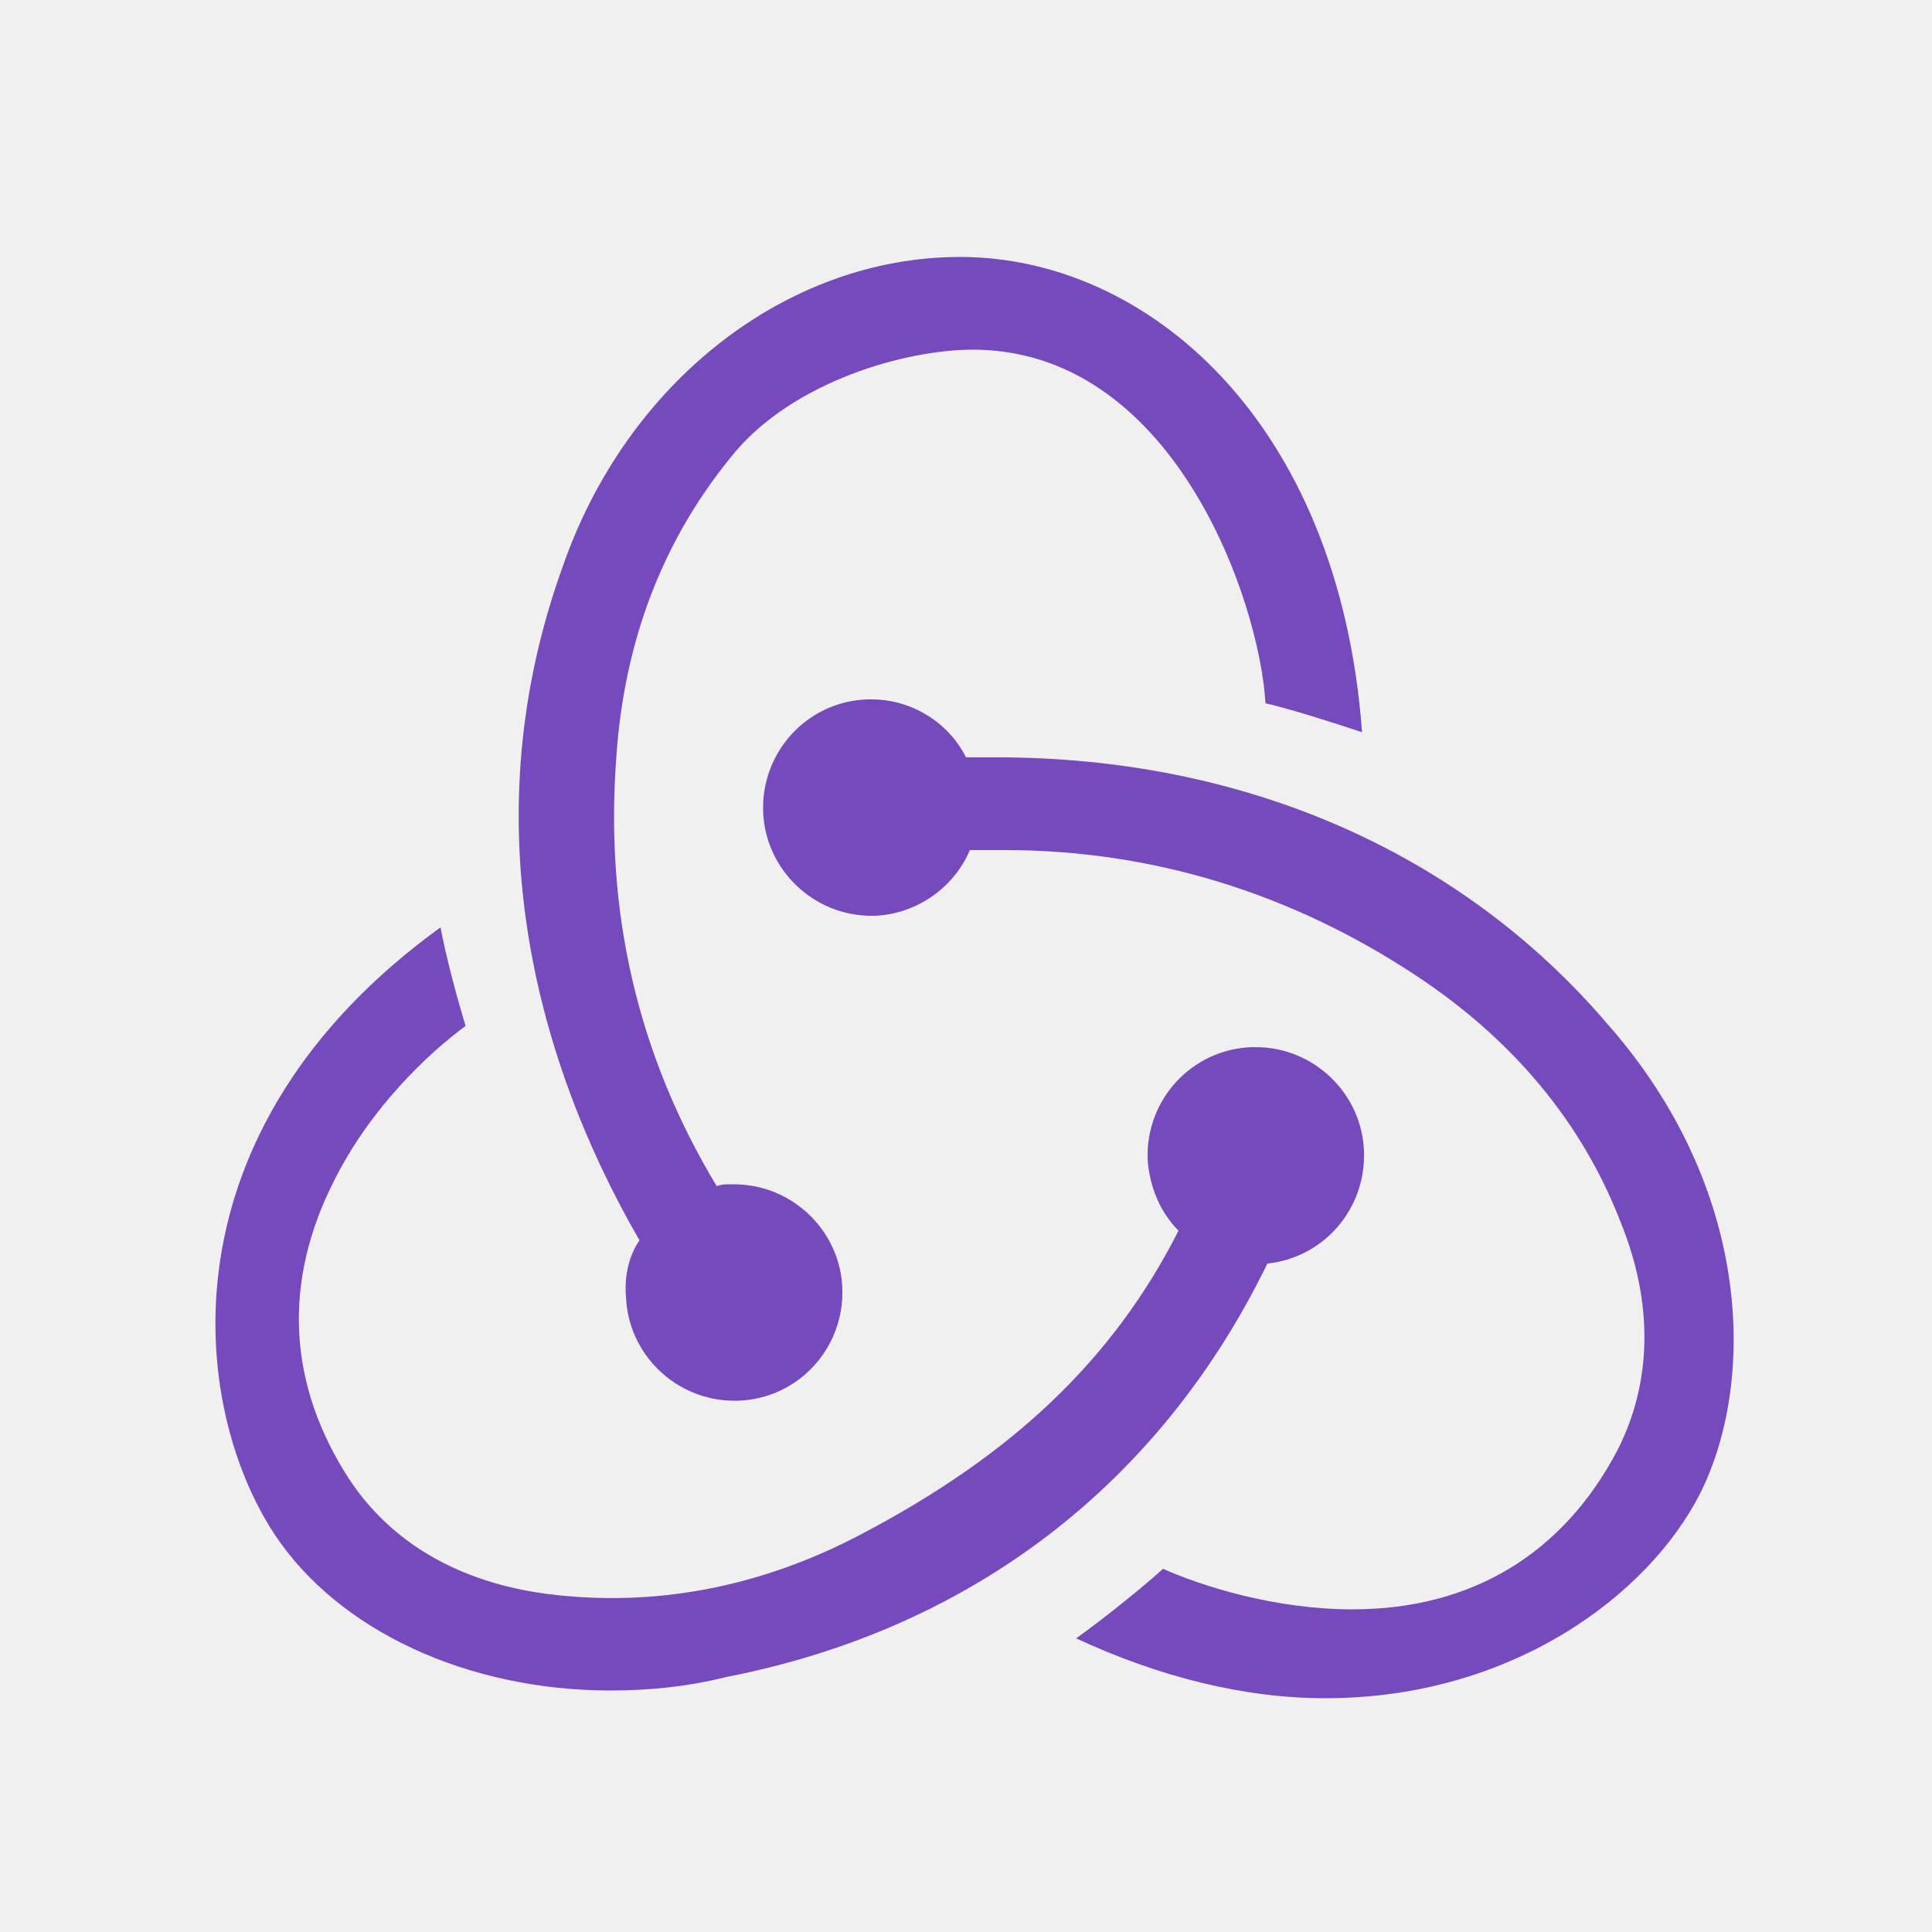
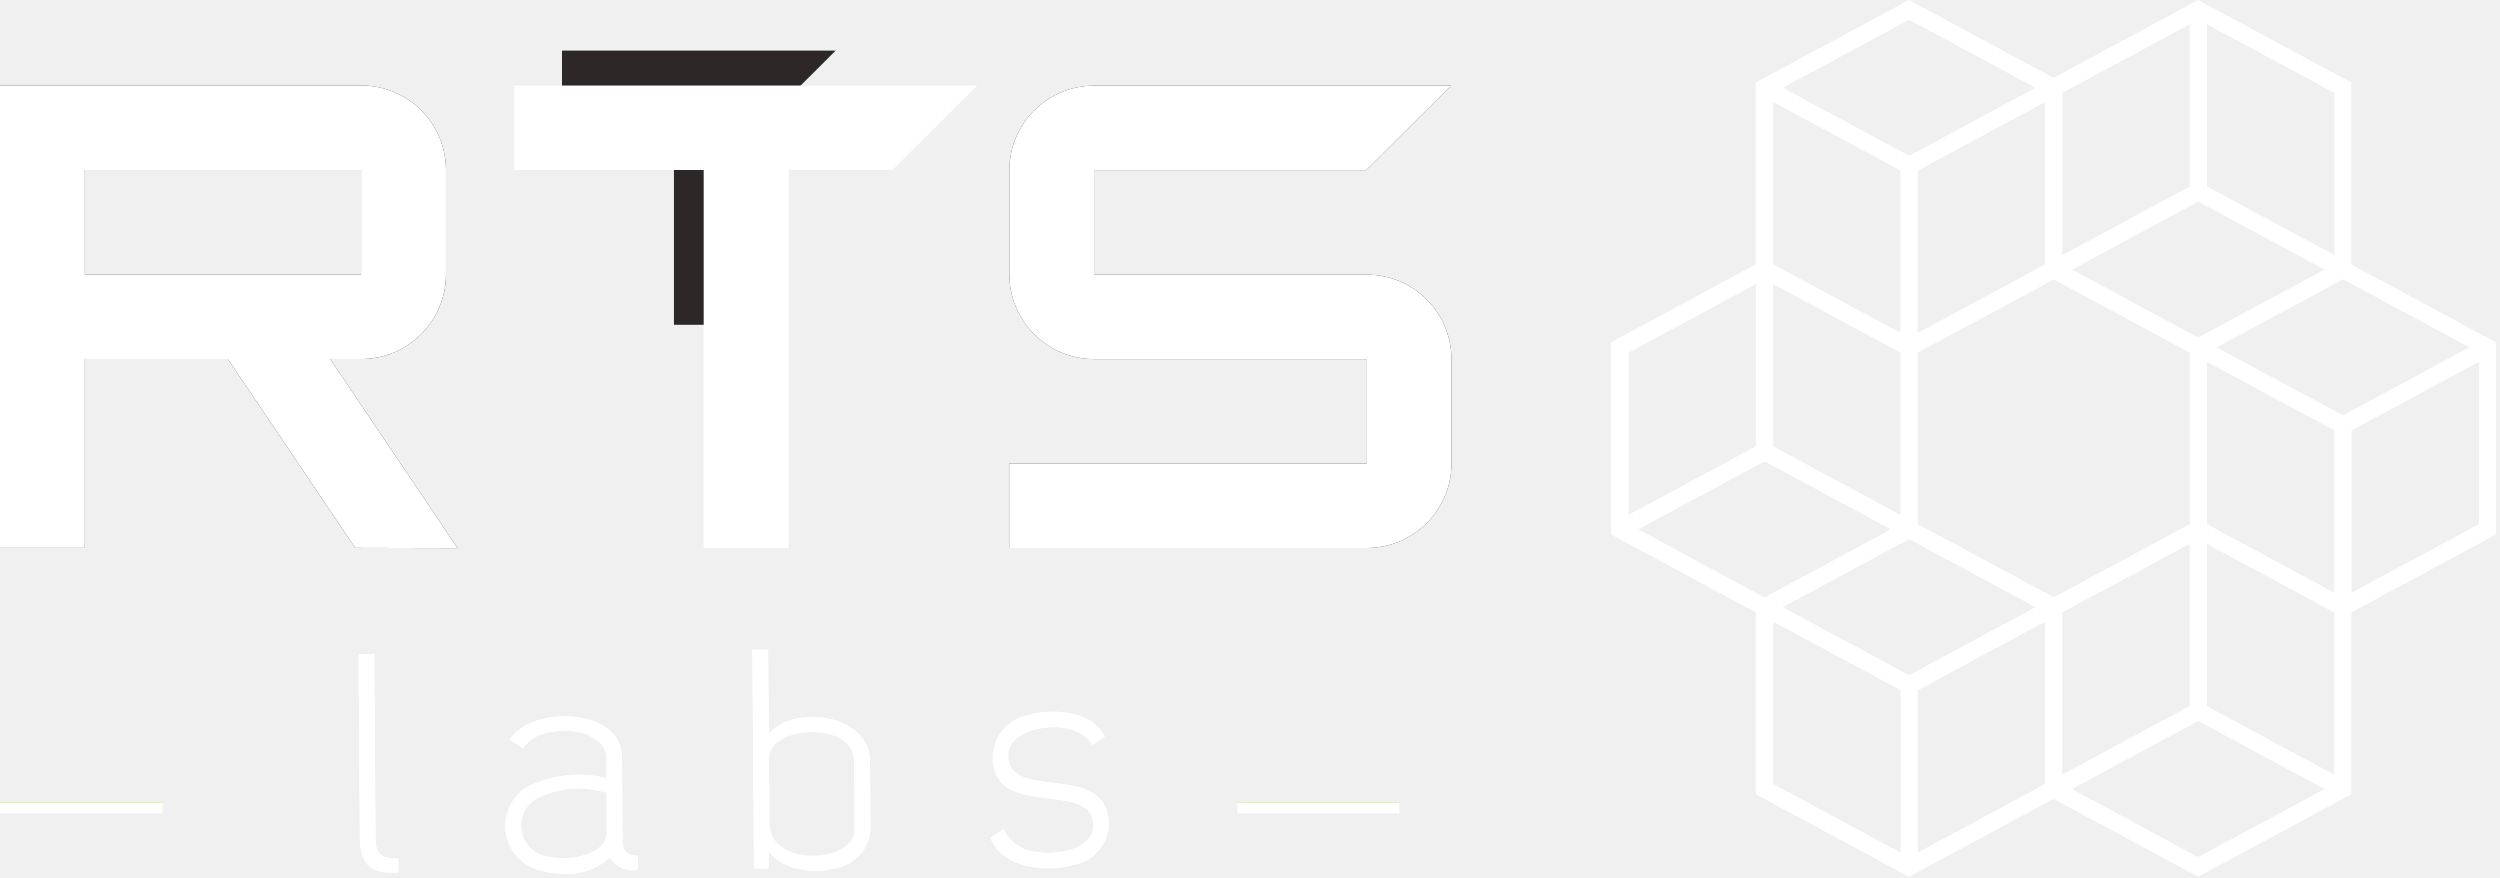
- <svg xmlns="http://www.w3.org/2000/svg" viewBox="0 0 100 100">
-   <g fill="#764ABC">
-     <path d="M65.6 65.4c2.9-.3 5.1-2.8 5-5.8-.1-3-2.6-5.4-5.6-5.4h-.2c-3.1.1-5.5 2.7-5.4 5.8.1 1.5.7 2.8 1.6 3.7-3.4 6.7-8.6 11.6-16.4 15.7-5.3 2.8-10.8 3.8-16.3 3.1-4.5-.6-8-2.6-10.2-5.9-3.2-4.9-3.5-10.2-.8-15.5 1.9-3.8 4.9-6.6 6.8-8-.4-1.3-1-3.5-1.3-5.1-14.5 10.5-13 24.7-8.6 31.4 3.3 5 10 8.1 17.4 8.1 2 0 4-.2 6-.7 12.8-2.5 22.5-10.1 28-21.4z" />
-     <path d="M83.2 53c-7.6-8.9-18.8-13.8-31.6-13.8H50c-.9-1.8-2.8-3-4.9-3h-.2c-3.1.1-5.5 2.7-5.4 5.8.1 3 2.6 5.4 5.6 5.4h.2c2.2-.1 4.1-1.5 4.9-3.4H52c7.6 0 14.8 2.2 21.3 6.5 5 3.3 8.6 7.6 10.6 12.8 1.7 4.2 1.6 8.3-.2 11.8-2.8 5.3-7.5 8.2-13.7 8.2-4 0-7.8-1.2-9.8-2.1-1.1 1-3.1 2.6-4.5 3.6 4.3 2 8.7 3.1 12.9 3.1 9.6 0 16.7-5.3 19.4-10.6 2.9-5.8 2.7-15.8-4.8-24.3z" />
-     <path d="M32.4 67.1c.1 3 2.6 5.4 5.6 5.4h.2c3.1-.1 5.5-2.7 5.4-5.8-.1-3-2.6-5.4-5.6-5.4h-.2c-.2 0-.5 0-.7.1-4.1-6.8-5.8-14.2-5.2-22.2.4-6 2.4-11.2 5.9-15.5 2.9-3.7 8.5-5.5 12.3-5.6 10.6-.2 15.1 13 15.4 18.3 1.3.3 3.5 1 5 1.5-1.2-16.2-11.2-24.6-20.8-24.6-9 0-17.3 6.5-20.6 16.1-4.6 12.8-1.6 25.1 4 34.8-.5.7-.8 1.8-.7 2.9z" />
+ <svg xmlns="http://www.w3.org/2000/svg" id="RTSLabs_LOGO_horizontal" width="153.86" height="54.006" viewBox="0 0 153.86 54.006">
+   <defs>
+     <clipPath id="clip-path">
+       <rect id="Rectangle_1525" data-name="Rectangle 1525" width="153.86" height="54.006" />
+     </clipPath>
+     <clipPath id="clip-path-12">
+       <rect id="Rectangle_1538" data-name="Rectangle 1538" width="153.86" height="54.006" fill="#fff" />
+     </clipPath>
+   </defs>
+   <g id="Group_349" data-name="Group 349" transform="translate(0 0)">
+     <g id="Group_347" data-name="Group 347" transform="translate(0 0)" clip-path="url(#clip-path)">
+       <path id="Path_2075" data-name="Path 2075" d="M125.729,46.511V40.087a5.211,5.211,0,0,0-5.213-5.2H103.731V28.453h16.753l5.221-5.2H103.739a5.218,5.218,0,0,0-5.221,5.2v6.432a5.223,5.223,0,0,0,5.221,5.2h16.785v6.424H98.51v5.2h22a5.218,5.218,0,0,0,5.221-5.2" transform="translate(-36.399 -17.983)" fill="#2d2728" />
+     </g>
+     <g id="Group_348" data-name="Group 348" transform="translate(0 0)" clip-path="url(#clip-path)">
+       <path id="Path_2076" data-name="Path 2076" d="M26.171,28.443h17v6.432h-17Zm15.1,11.634h1.906a5.218,5.218,0,0,0,5.221-5.2V28.443a5.213,5.213,0,0,0-5.221-5.2H20.95V51.7h5.221V40.077h8.8L42.812,51.7l6.3.016Z" transform="translate(-20.95 -17.981)" fill="#2d2728" />
+     </g>
  </g>
+   <path id="Path_2077" data-name="Path 2077" d="M70.438,40.113V26.323h3.774L77.3,23.24H60.46v3.083h6.89v13.79Z" transform="translate(-25.873 -20.124)" fill="#2d2728" />
+   <g id="Group_354" data-name="Group 354" transform="translate(0 0)">
+     <g id="Group_350" data-name="Group 350" transform="translate(0 0)" clip-path="url(#clip-path)">
+       <path id="Path_2078" data-name="Path 2078" d="M50.968,80.536c-1.578.112-2.362-.383-2.378-2.083L48.51,67.1l.961-.008.08,11.371c.008,1,.416,1.221,1.409,1.213Z" transform="translate(-26.44 -26.841)" fill="#fff" />
+     </g>
+     <g id="Group_351" data-name="Group 351" transform="translate(0 0)" clip-path="url(#clip-path)">
+       <path id="Path_2079" data-name="Path 2079" d="M66.019,76.6a5.823,5.823,0,0,0-4.372.391,1.925,1.925,0,0,0,.641,3.511,4.258,4.258,0,0,0,1.129.128c1-.008,2.627-.4,2.619-1.62ZM66,74.493a1.324,1.324,0,0,0-.232-.782,2.527,2.527,0,0,0-1.618-.87,4.384,4.384,0,0,0-1.514.008,2.56,2.56,0,0,0-1.762,1.005l-.825-.511c1.121-1.827,5.221-1.947,6.5-.223a2.421,2.421,0,0,1,.416,1.428L67,79.576a.826.826,0,0,0,.945.894l.008.862a1.628,1.628,0,0,1-1.738-.75,3.867,3.867,0,0,1-2.795,1.013,5.976,5.976,0,0,1-1.4-.184A2.831,2.831,0,0,1,61.03,76.3a6.945,6.945,0,0,1,4.981-.591Z" transform="translate(-28.685 -27.812)" fill="#fff" />
+     </g>
+     <g id="Group_352" data-name="Group 352" transform="translate(0 0)" clip-path="url(#clip-path)">
+       <path id="Path_2080" data-name="Path 2080" d="M79.819,77.437c.008,1.452,1.433,2.019,2.643,2.011a4.7,4.7,0,0,0,1.129-.144c.825-.231,1.466-.734,1.466-1.484l-.032-4.261c-.016-2.41-5.253-2.178-5.237-.1Zm-.08-10.669.04,5.179c1.562-1.867,6.206-1.2,6.23,1.636l.032,4.221a2.576,2.576,0,0,1-2.186,2.41c-1.417.391-3.315.04-4.092-1.045l.008,1.045-.9.008q-.048-6.739-.1-13.462Z" transform="translate(-32.467 -26.774)" fill="#fff" />
+     </g>
+     <g id="Group_353" data-name="Group 353" transform="translate(0 0)" clip-path="url(#clip-path)">
+       <path id="Path_2081" data-name="Path 2081" d="M97.885,78.762c.7,1.636,2.851,1.62,4.02,1.293.849-.231,1.49-.758,1.49-1.524.008-1.317-1.337-1.484-2.675-1.644-1.77-.215-3.516-.415-3.516-2.617a2.7,2.7,0,0,1,2.186-2.522c1.514-.431,3.972-.279,4.709,1.341l-.761.5c-.721-1.2-2.482-1.261-3.692-.91-.841.255-1.49.774-1.49,1.58-.008,1.317,1.337,1.484,2.683,1.644,1.746.215,3.516.431,3.508,2.609a2.644,2.644,0,0,1-2.186,2.466c-1.666.487-4.428.184-5.1-1.684Z" transform="translate(-36.11 -27.74)" fill="#fff" />
+     </g>
+   </g>
+   <rect id="Rectangle_1531" data-name="Rectangle 1531" width="10.026" height="0.709" transform="translate(0 49.381)" fill="#80c41c" />
+   <rect id="Rectangle_1532" data-name="Rectangle 1532" width="10.021" height="0.709" transform="translate(76.135 49.381)" fill="#80c41c" />
+   <g id="Group_357" data-name="Group 357" transform="translate(0 0)">
+     <g id="Group_355" data-name="Group 355" transform="translate(0 0)" clip-path="url(#clip-path)">
+       <path id="Path_2083" data-name="Path 2083" d="M125.729,46.511V40.087a5.211,5.211,0,0,0-5.213-5.2H103.731V28.453h16.753l5.221-5.2H103.739a5.218,5.218,0,0,0-5.221,5.2v6.432a5.223,5.223,0,0,0,5.221,5.2h16.785v6.424H98.51v5.2h22a5.218,5.218,0,0,0,5.221-5.2" transform="translate(-36.399 -17.983)" fill="#fff" />
+     </g>
+     <g id="Group_356" data-name="Group 356" transform="translate(0 0)" clip-path="url(#clip-path)">
+       <path id="Path_2084" data-name="Path 2084" d="M26.171,28.443h17v6.432h-17Zm15.1,11.634h1.906a5.218,5.218,0,0,0,5.221-5.2V28.443a5.213,5.213,0,0,0-5.221-5.2H20.95V51.7h5.221V40.077h8.8L42.812,51.7l6.3.016Z" transform="translate(-20.95 -17.981)" fill="#fff" />
+     </g>
+   </g>
+   <path id="Path_2085" data-name="Path 2085" d="M77.357,51.711V28.443h6.39l5.221-5.2H60.46v5.2H72.128V51.711Z" transform="translate(-28.82 -17.981)" fill="#fff" />
+   <g id="Group_362" data-name="Group 362" transform="translate(0 0)">
+     <g id="Group_358" data-name="Group 358" transform="translate(0 0)" clip-path="url(#clip-path)">
+       <path id="Path_2086" data-name="Path 2086" d="M50.968,80.536c-1.578.112-2.362-.383-2.378-2.083L48.51,67.1l.961-.008.08,11.371c.008,1,.416,1.221,1.409,1.213Z" transform="translate(-26.44 -26.841)" fill="#fff" />
+     </g>
+     <g id="Group_359" data-name="Group 359" transform="translate(0 0)" clip-path="url(#clip-path)">
+       <path id="Path_2087" data-name="Path 2087" d="M66.019,76.6a5.823,5.823,0,0,0-4.372.391,1.925,1.925,0,0,0,.641,3.511,4.258,4.258,0,0,0,1.129.128c1-.008,2.627-.4,2.619-1.62ZM66,74.493a1.324,1.324,0,0,0-.232-.782,2.527,2.527,0,0,0-1.618-.87,4.384,4.384,0,0,0-1.514.008,2.56,2.56,0,0,0-1.762,1.005l-.825-.511c1.121-1.827,5.221-1.947,6.5-.223a2.421,2.421,0,0,1,.416,1.428L67,79.576a.826.826,0,0,0,.945.894l.008.862a1.628,1.628,0,0,1-1.738-.75,3.867,3.867,0,0,1-2.795,1.013,5.976,5.976,0,0,1-1.4-.184A2.831,2.831,0,0,1,61.03,76.3a6.945,6.945,0,0,1,4.981-.591Z" transform="translate(-28.685 -27.812)" fill="#fff" />
+     </g>
+     <g id="Group_360" data-name="Group 360" transform="translate(0 0)" clip-path="url(#clip-path)">
+       <path id="Path_2088" data-name="Path 2088" d="M79.819,77.437c.008,1.452,1.433,2.019,2.643,2.011a4.7,4.7,0,0,0,1.129-.144c.825-.231,1.466-.734,1.466-1.484l-.032-4.261c-.016-2.41-5.253-2.178-5.237-.1Zm-.08-10.669.04,5.179c1.562-1.867,6.206-1.2,6.23,1.636l.032,4.221a2.576,2.576,0,0,1-2.186,2.41c-1.417.391-3.315.04-4.092-1.045l.008,1.045-.9.008q-.048-6.739-.1-13.462Z" transform="translate(-32.467 -26.774)" fill="#fff" />
+     </g>
+     <g id="Group_361" data-name="Group 361" transform="translate(0 0)" clip-path="url(#clip-path-12)">
+       <path id="Path_2089" data-name="Path 2089" d="M97.885,78.762c.7,1.636,2.851,1.62,4.02,1.293.849-.231,1.49-.758,1.49-1.524.008-1.317-1.337-1.484-2.675-1.644-1.77-.215-3.516-.415-3.516-2.617a2.7,2.7,0,0,1,2.186-2.522c1.514-.431,3.972-.279,4.709,1.341l-.761.5c-.721-1.2-2.482-1.261-3.692-.91-.841.255-1.49.774-1.49,1.58-.008,1.317,1.337,1.484,2.683,1.644,1.746.215,3.516.431,3.508,2.609a2.644,2.644,0,0,1-2.186,2.466c-1.666.487-4.428.184-5.1-1.684Z" transform="translate(-36.11 -27.74)" fill="#fff" />
+     </g>
+   </g>
+   <rect id="Rectangle_1539" data-name="Rectangle 1539" width="10.026" height="0.709" transform="translate(0 49.381)" fill="#fff" />
+   <rect id="Rectangle_1540" data-name="Rectangle 1540" width="10.021" height="0.709" transform="translate(76.135 49.381)" fill="#fff" />
+   <path id="Path_2090" data-name="Path 2090" d="M173.13,65.211l7.773-4.186,7.773,4.186L180.9,69.4ZM154.746,64.9V54.91l7.837,4.217v9.99Zm8.9-5.772,7.829-4.217V64.9l-7.829,4.217Zm17.795.981V50.127l7.837,4.217v9.99Zm-8.9-5.772,7.837-4.217V60.1l-7.837,4.217Zm-17.213-.319,7.781-4.186,7.773,4.186L163.109,58.2Zm-8.889-4.791,7.773-4.186,7.773,4.186L154.427,53.3l-.223.12Zm35-.319v-9.99l7.837,4.217v9.99Zm8.9-5.764,7.837-4.225v9.99l-7.837,4.217Zm-44.487-4.791,7.829-4.217v9.982l-7.837,4.217V38.351Zm8.889,5.764V34.134l5.716,3.077,2.121,1.14v9.99Zm8.905,4.791V38.351l8.371-4.5,8.363,4.5V48.907l-8.363,4.5Zm18.385-10.875,3.6-1.937,4.186-2.256,7.773,4.186-7.773,4.186Zm-8.9-4.791,7.773-4.186,7.773,4.186L180.9,37.426Zm-13.888,2.1-4.5-2.424v-9.99l7.837,4.217v9.982Zm4.4-8.188,7.829-4.217v9.99l-7.829,4.217Zm8.9-4.791,7.837-4.217V28.13l-7.837,4.217Zm8.9,5.764V18.149l7.837,4.217v9.982Zm-26.11-6.075,7.781-4.186,7.773,4.186-7.773,4.186ZM180.9,16.65l-8.9,4.791-8.9-4.791-9.431,5.078V32.922l-8.9,4.791V49.545l8.9,4.791V65.53l9.431,5.078,8.9-4.791,8.9,4.791,9.431-5.078V54.336l8.9-4.791V37.721l-8.9-4.791v-11.2Z" transform="translate(-45.616 -16.65)" fill="#fff" />
</svg>
